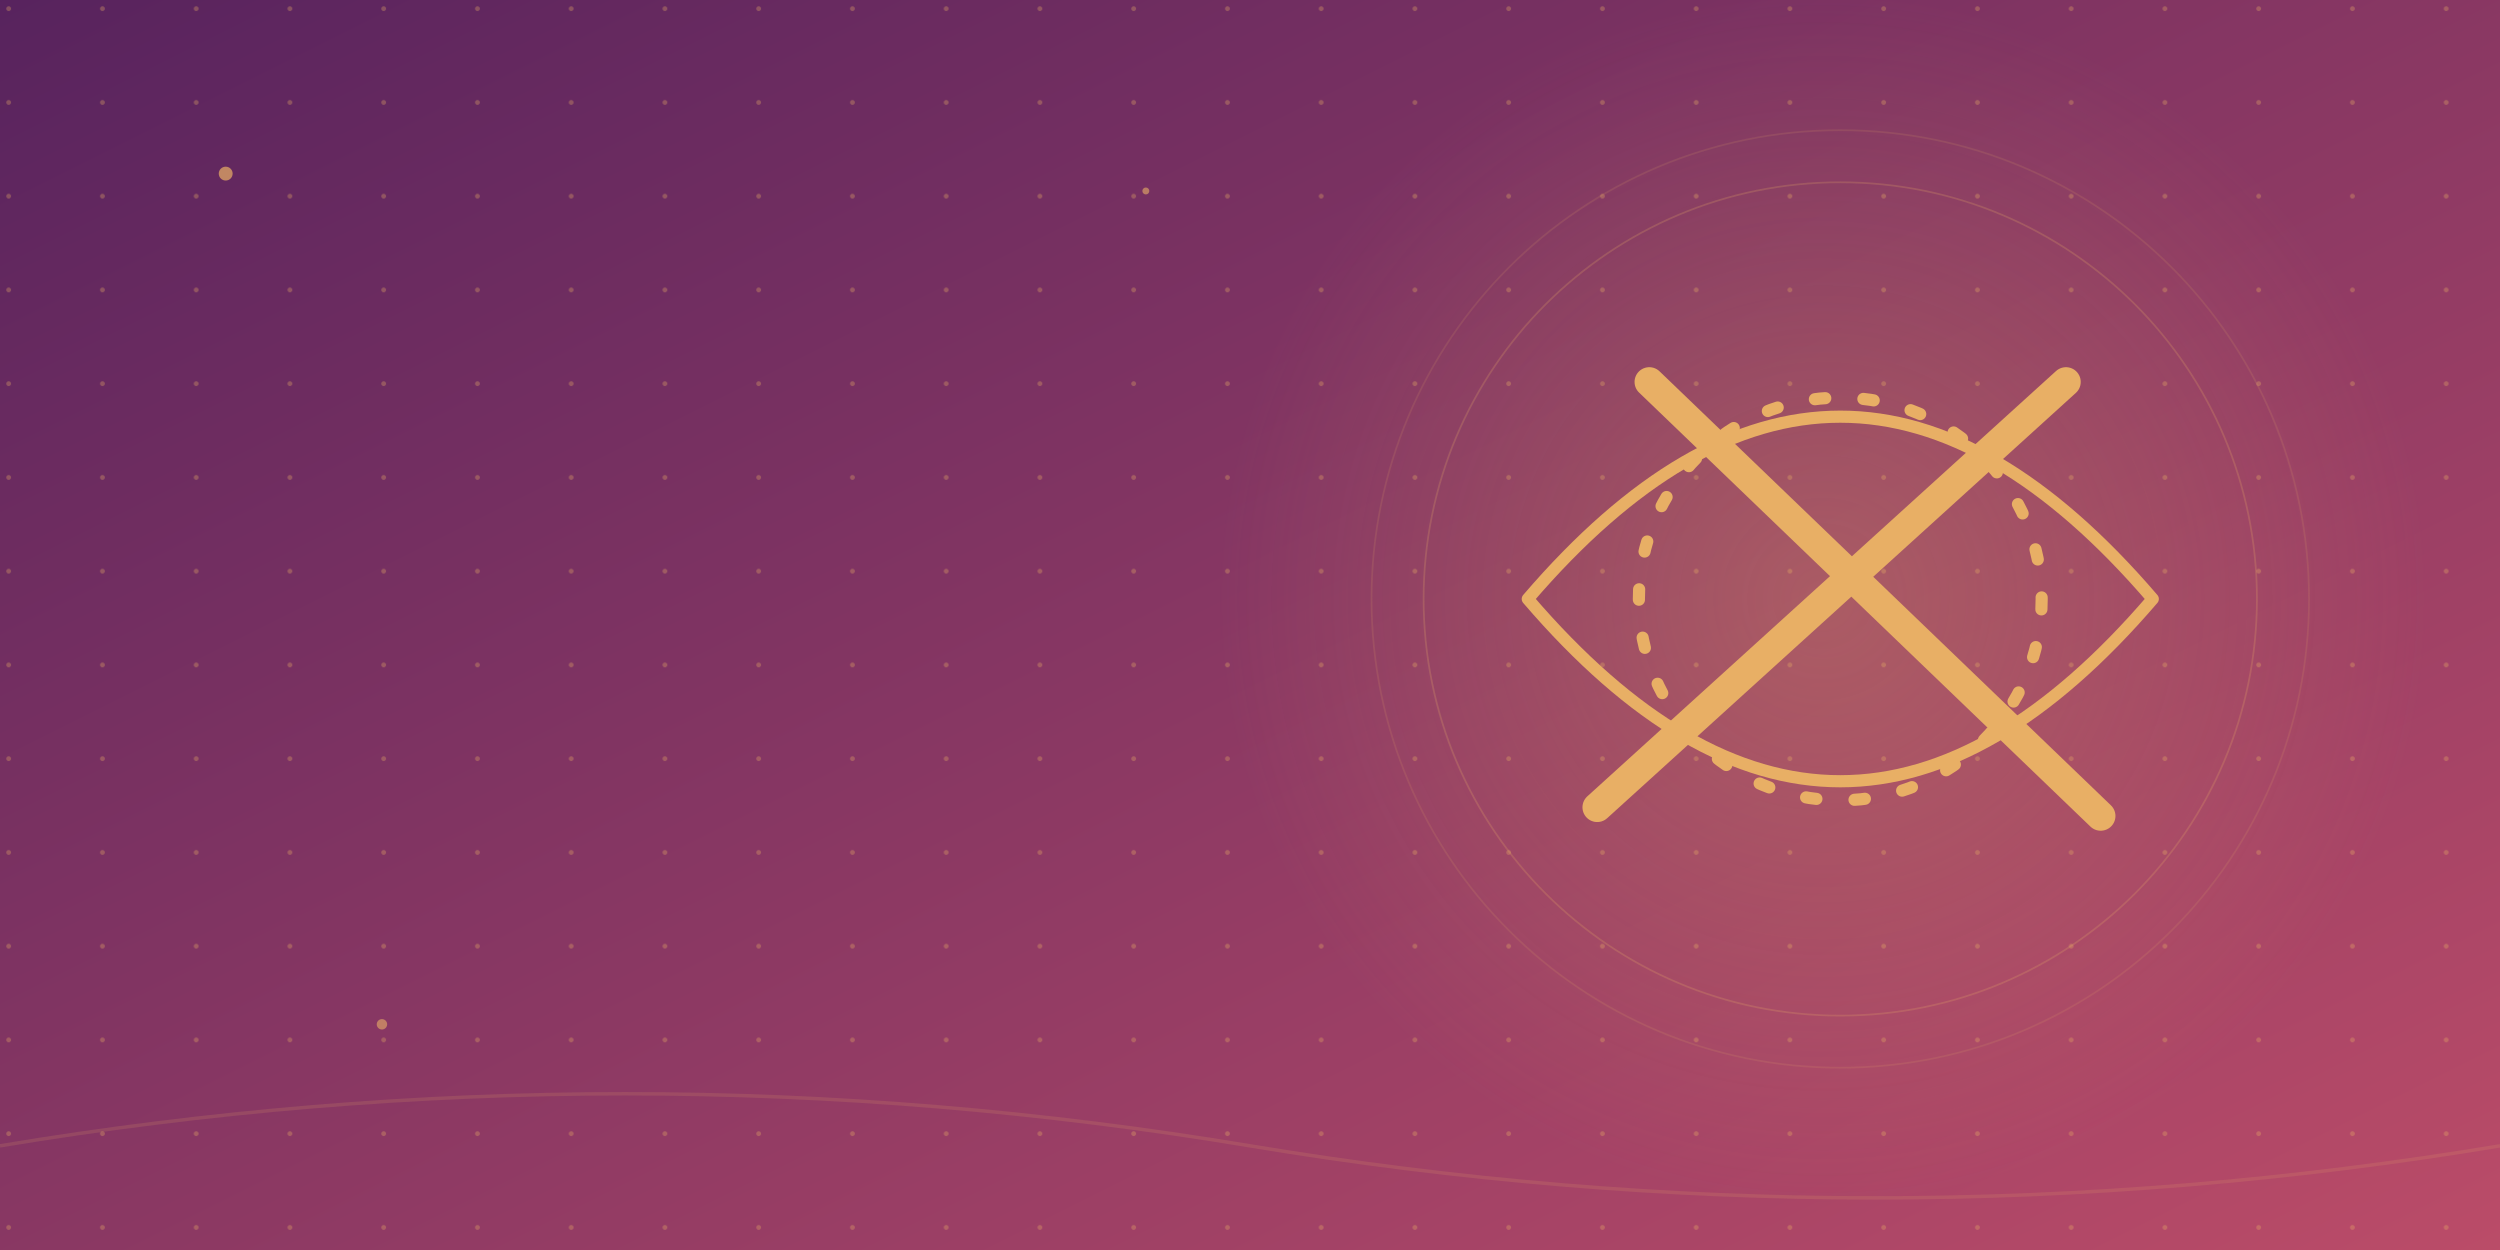
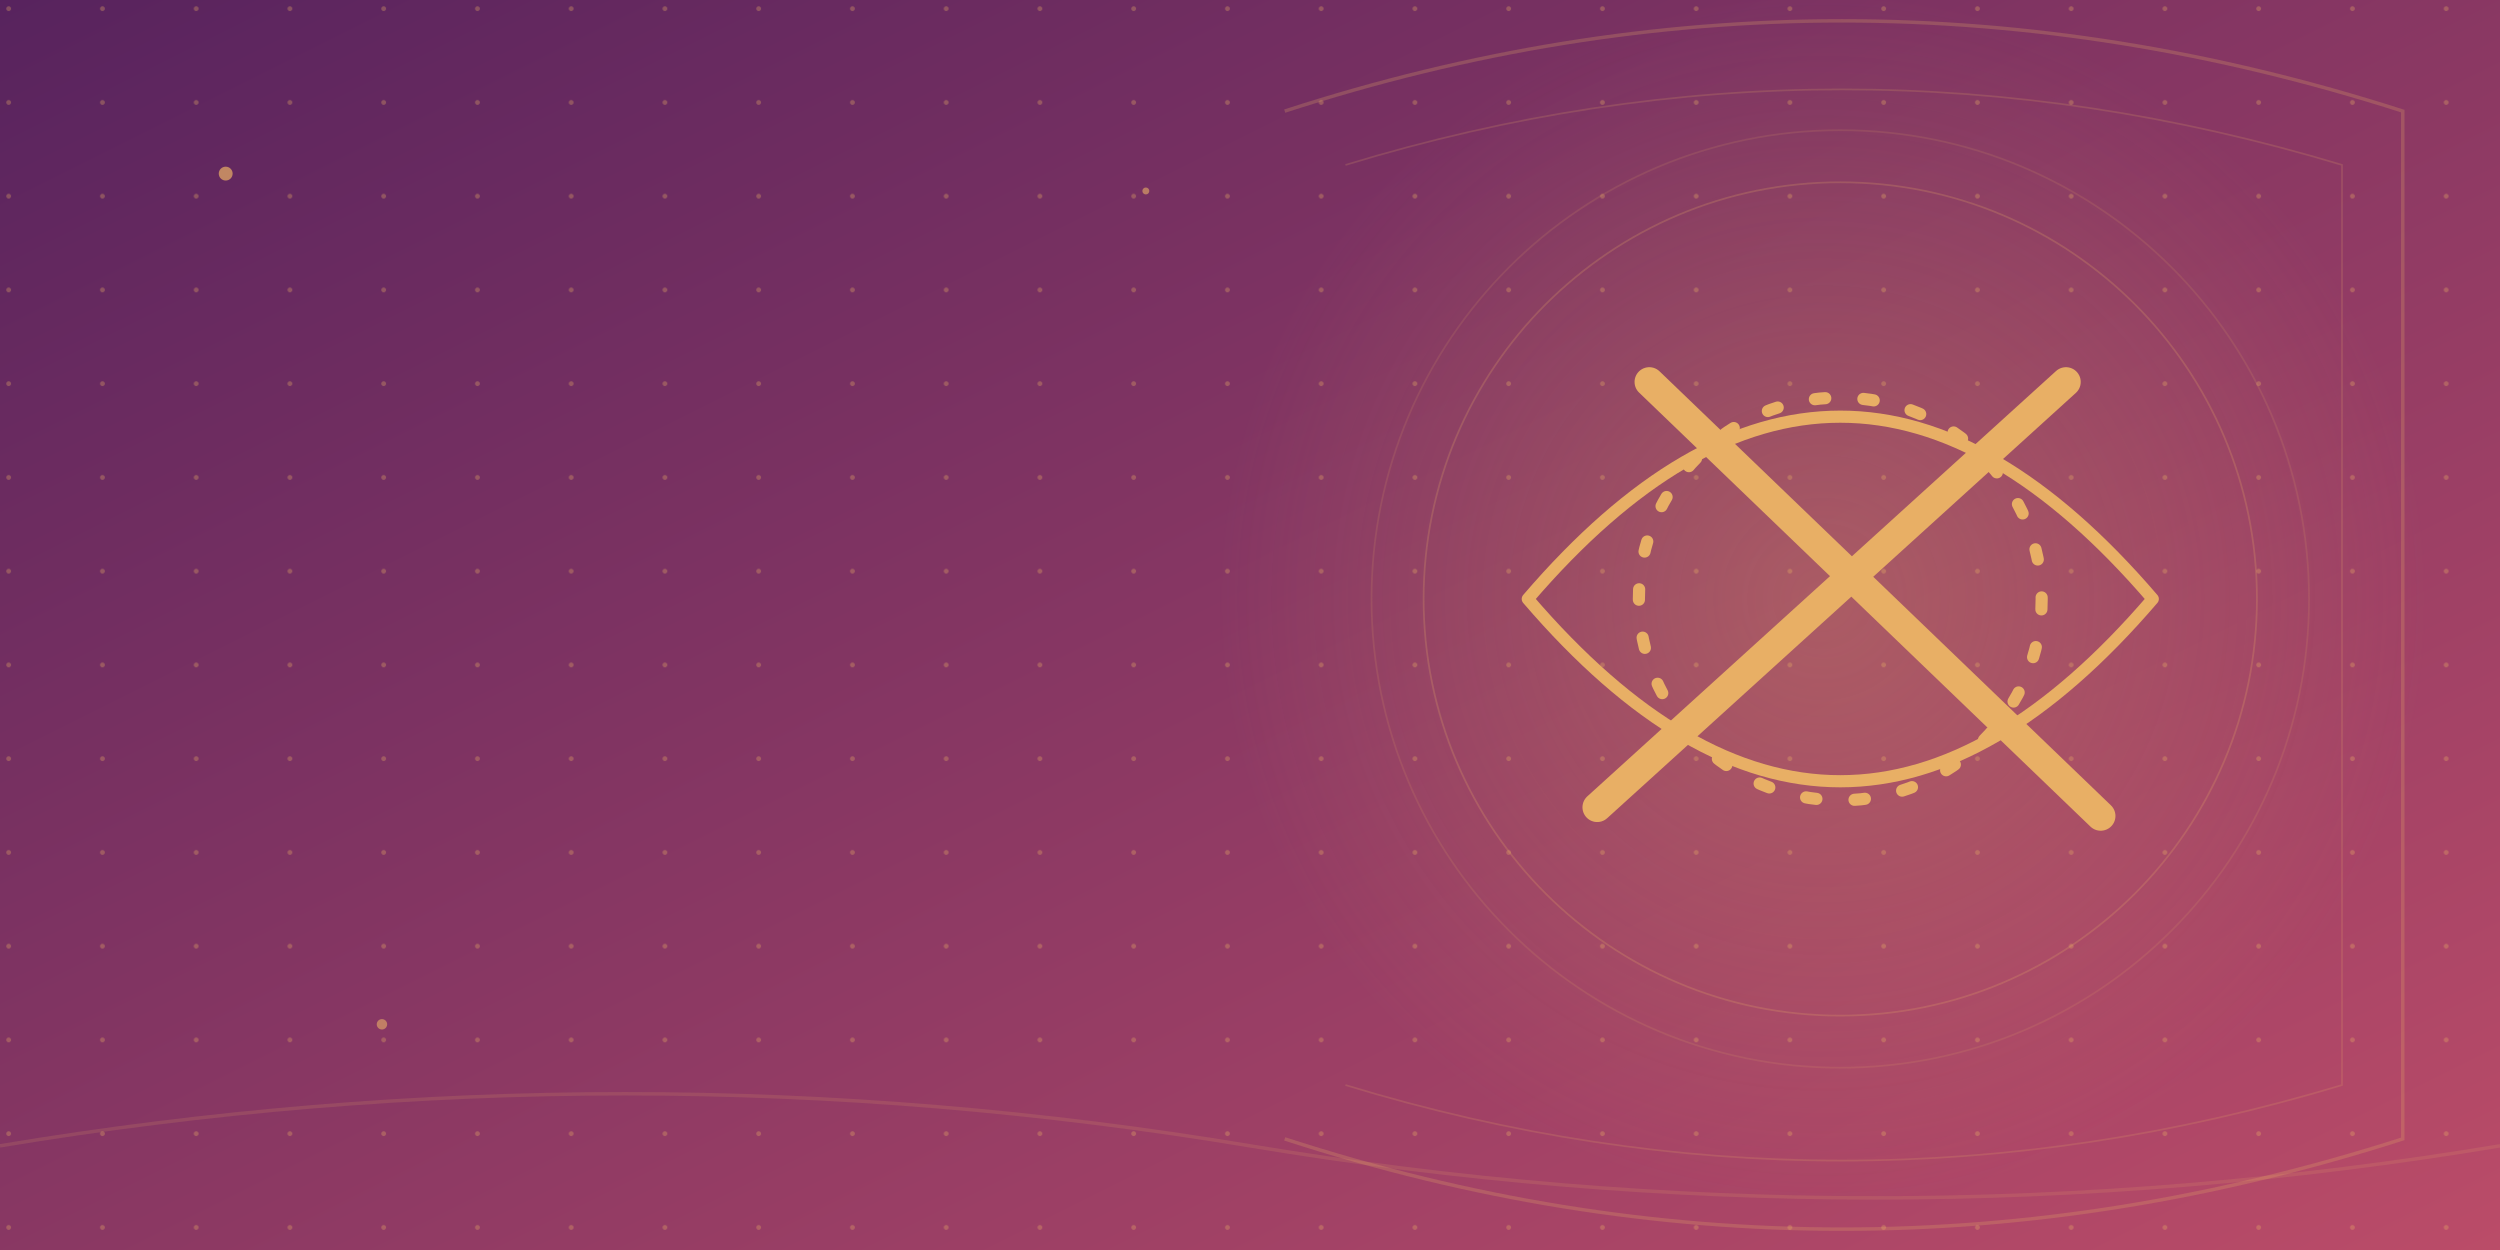
<svg xmlns="http://www.w3.org/2000/svg" viewBox="0 0 1440 720" role="img" aria-label="Navratri festival artwork">
  <defs>
    <linearGradient id="bg" x2="1" y2="1">
      <stop stop-color="#57235e" />
      <stop offset="1" stop-color="#bb4c68" />
    </linearGradient>
    <radialGradient id="glow">
      <stop stop-color="#e8af65" stop-opacity=".28" />
      <stop offset="1" stop-color="#e8af65" stop-opacity="0" />
    </radialGradient>
    <pattern id="dots" width="54" height="54" patternUnits="userSpaceOnUse">
      <circle cx="5" cy="5" r="1.4" fill="#e8af65" opacity=".32" />
    </pattern>
  </defs>
  <rect width="1440" height="720" fill="url(#bg)" />
  <rect width="1440" height="720" fill="url(#dots)" />
  <circle cx="1050" cy="345" r="350" fill="url(#glow)" />
  <circle cx="1060" cy="345" r="240" fill="none" stroke="#e8af65" opacity=".22" />
  <circle cx="1060" cy="345" r="270" fill="none" stroke="#e8af65" opacity=".13" />
+   <path d="M740 64 Q1060 -40 1384 64 V656 Q1060 760 740 656" fill="none" stroke="#e8af65" stroke-width="2" opacity=".24" />
+   <path d="M775 95 Q1060 8 1349 95 V625 Q1060 712 775 625" fill="none" stroke="#e8af65" opacity=".18" />
  <g transform="translate(1060 345)" fill="none" stroke="#e8af65" stroke-width="7" stroke-linecap="round" stroke-linejoin="round">
    <path d="M-140 120 L130 -125 M-110 -125 L150 125" stroke-width="17" />
    <circle r="116" stroke-dasharray="6 22" />
    <path d="M-180 0 Q0 -210 180 0 M-180 0 Q0 210 180 0" />
  </g>
  <path d="M0 660 Q360 600 720 660 T1440 660" fill="none" stroke="#e8af65" opacity=".15" stroke-width="2" />
  <circle cx="130" cy="100" r="4" fill="#e8af65" opacity=".7" />
  <circle cx="220" cy="590" r="3" fill="#e8af65" opacity=".6" />
  <circle cx="660" cy="110" r="2" fill="#e8af65" opacity=".6" />
</svg>
